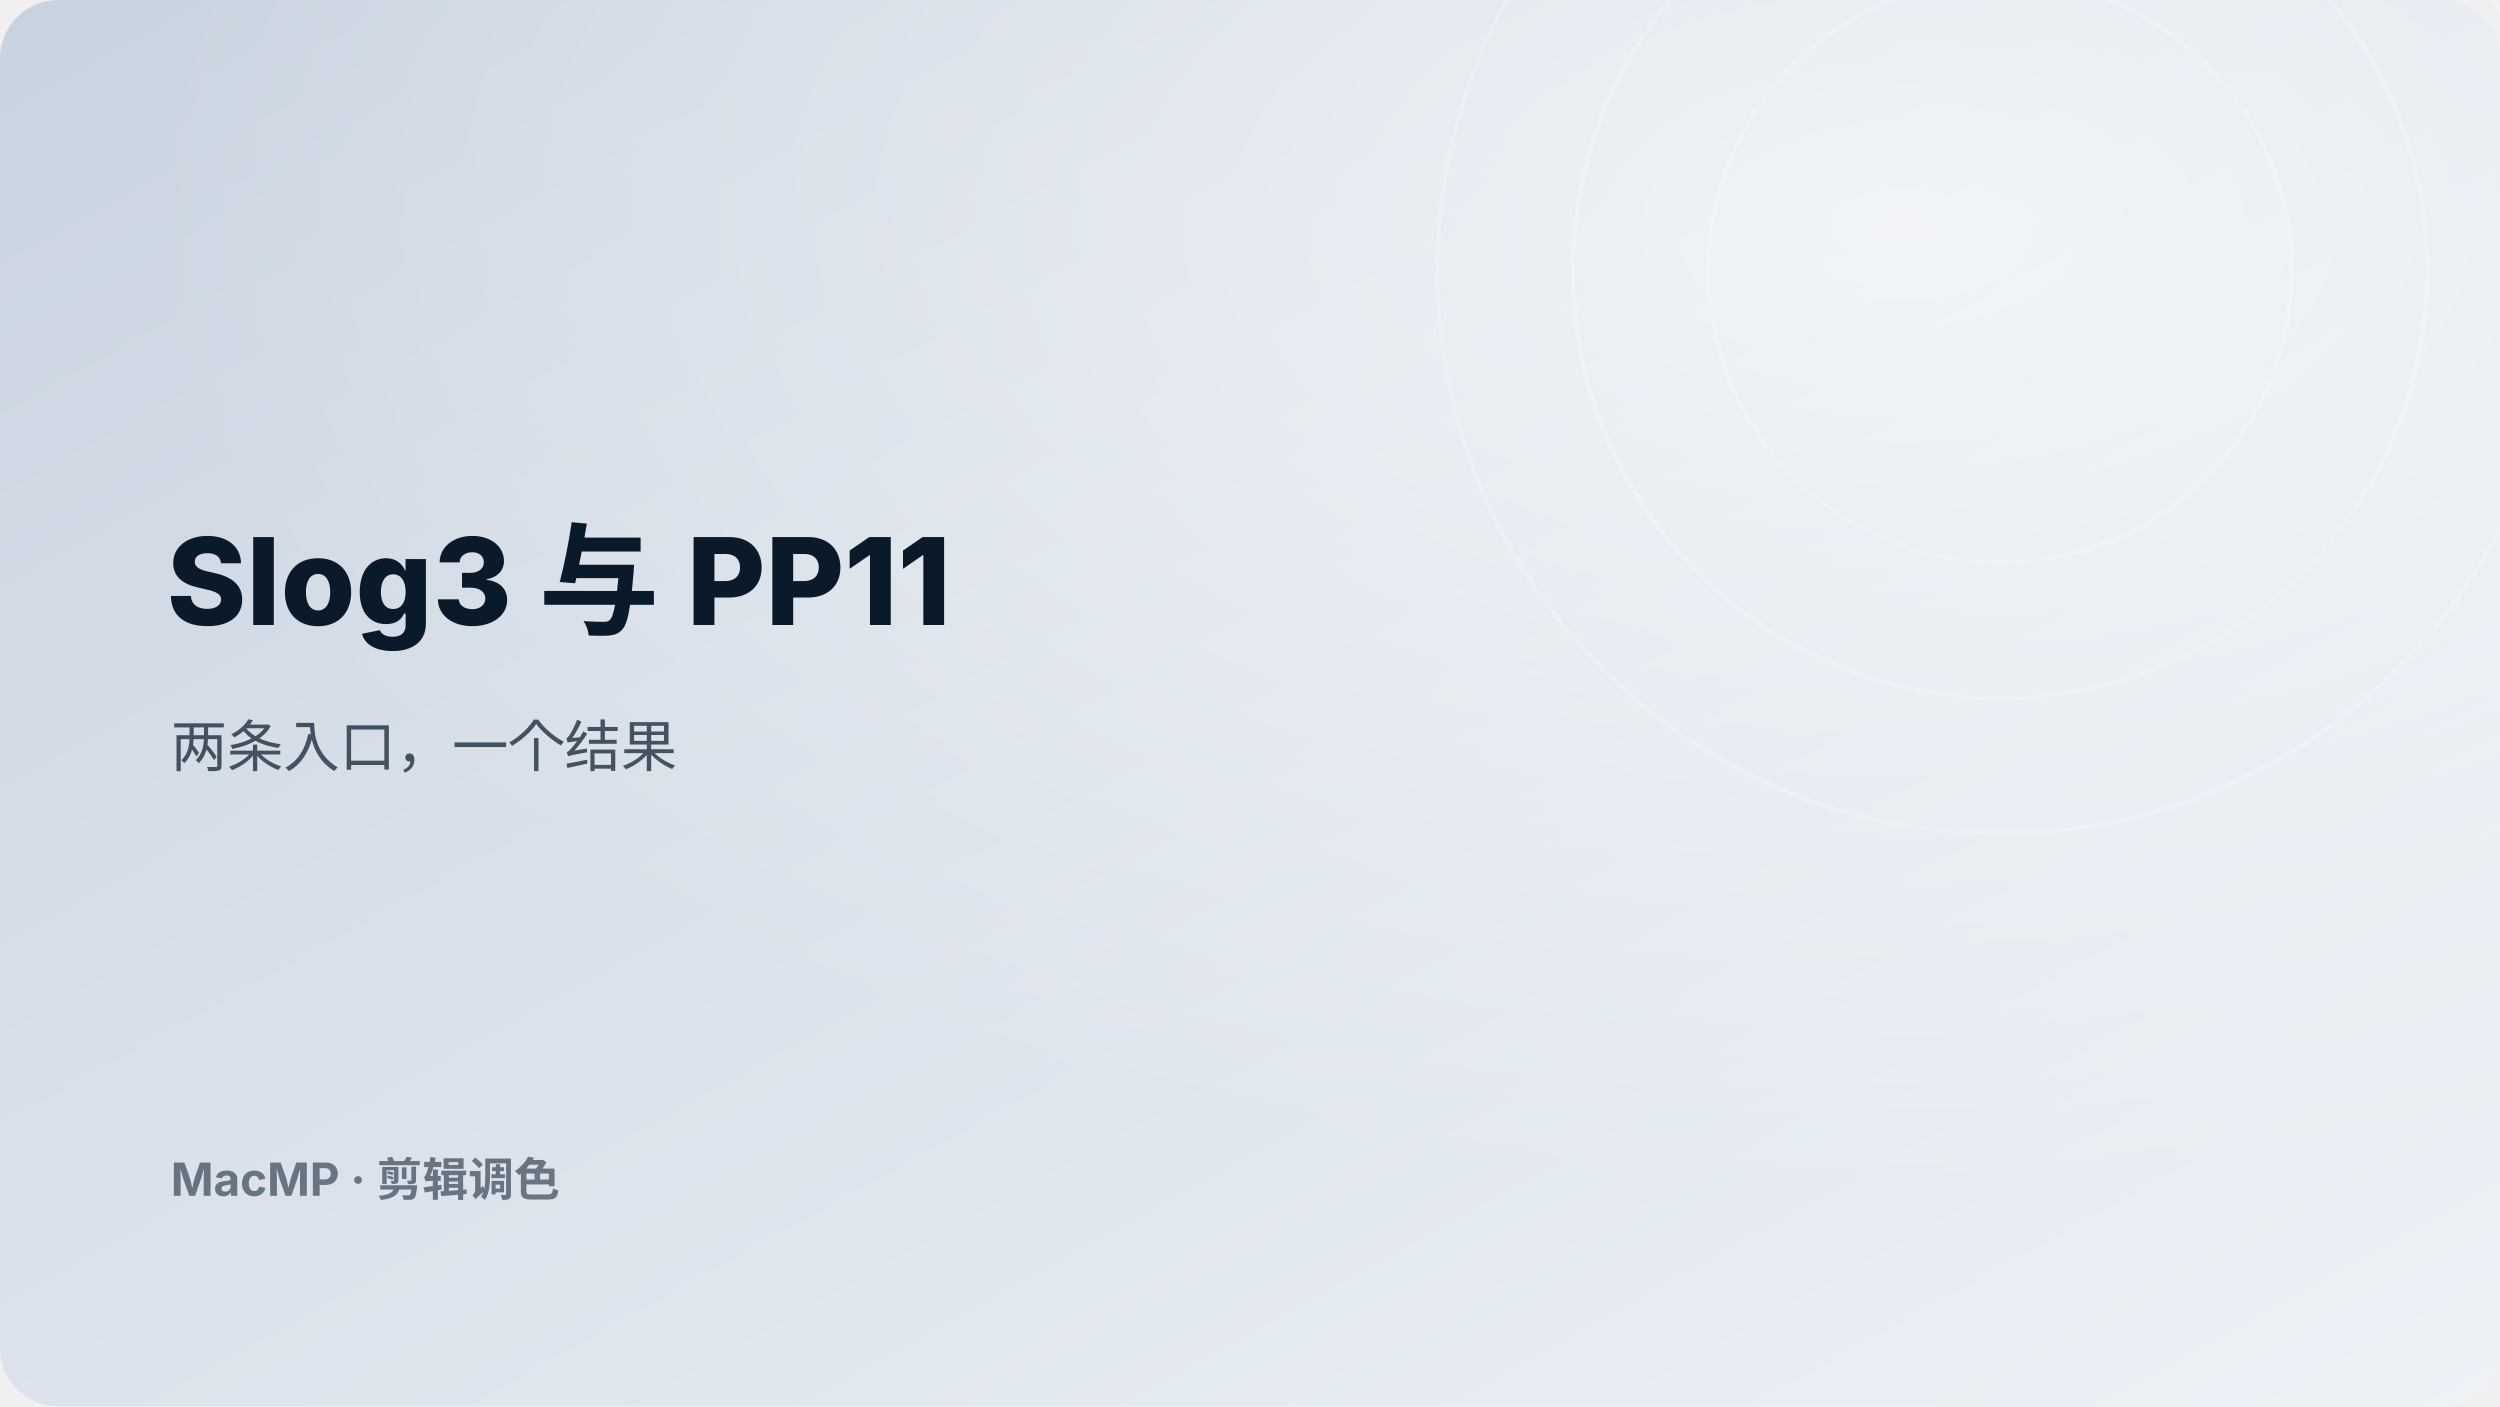
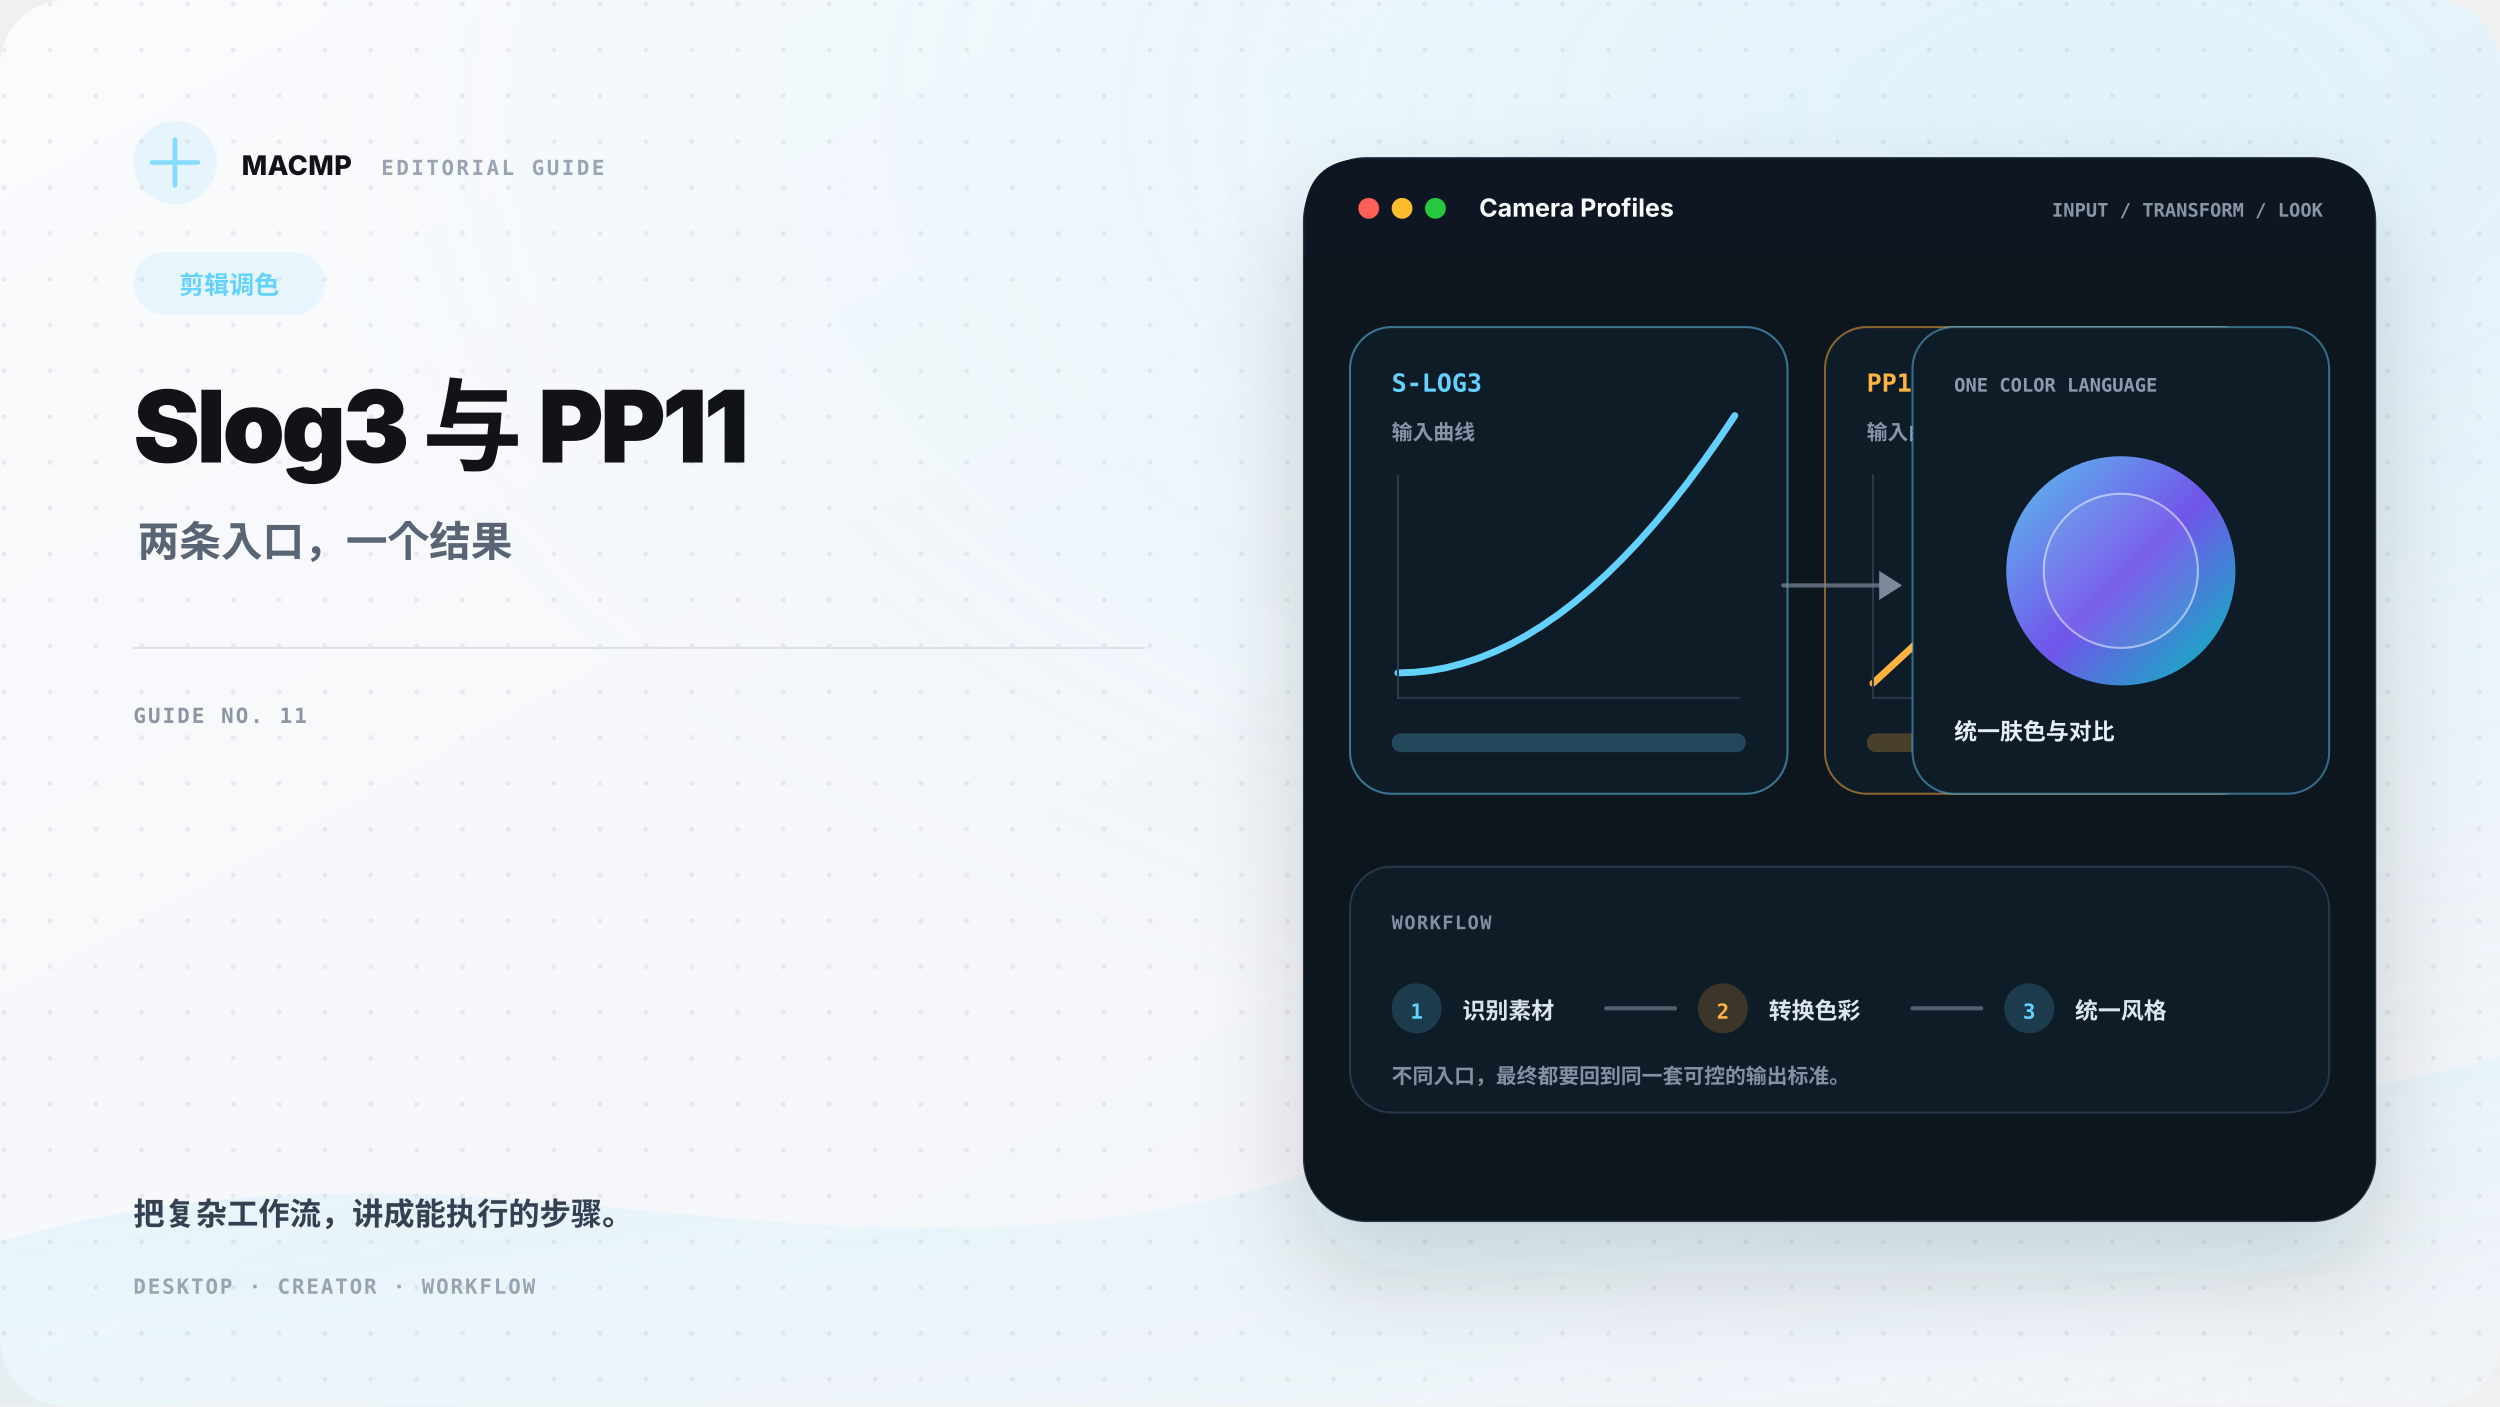
- <svg xmlns="http://www.w3.org/2000/svg" viewBox="0 0 1200 675" role="img" aria-labelledby="t">
+ <svg xmlns="http://www.w3.org/2000/svg" viewBox="0 0 1200 675" role="img" aria-labelledby="title">
  <defs>
-     <linearGradient id="bg" x1="0" y1="0" x2="1" y2="1">
-       <stop offset="0" stop-color="#c9d3e0" />
-       <stop offset="1" stop-color="#eef2f7" />
+     <linearGradient id="page" x1="0" y1="0" x2="1" y2="1">
+       <stop stop-color="#FAFBFD" />
+       <stop offset="1" stop-color="#F1F4F8" />
    </linearGradient>
-     <radialGradient id="glow" cx="76%" cy="16%" r="70%">
-       <stop offset="0" stop-color="#ffffff" stop-opacity=".62" />
-       <stop offset="1" stop-color="#ffffff" stop-opacity="0" />
+     <radialGradient id="halo" cx="84%" cy="8%" r="72%">
+       <stop stop-color="#64D2FF" stop-opacity=".15" />
+       <stop offset="1" stop-color="#64D2FF" stop-opacity="0" />
    </radialGradient>
+     <linearGradient id="accentWash" x1="0" y1="0" x2="1" y2="1">
+       <stop stop-color="#64D2FF" stop-opacity=".13" />
+       <stop offset="1" stop-color="#64D2FF" stop-opacity="0" />
+     </linearGradient>
+     <linearGradient id="mediaGradient" x1="0" y1="0" x2="1" y2="1">
+       <stop stop-color="#64D2FF" />
+       <stop offset=".52" stop-color="#7B5CFF" />
+       <stop offset="1" stop-color="#00D2C8" />
+     </linearGradient>
+     <filter id="shadow" x="-25%" y="-20%" width="160%" height="170%">
+       <feDropShadow dx="0" dy="24" stdDeviation="24" flood-color="#182033" flood-opacity=".16" />
+     </filter>
+     <pattern id="dots" width="22" height="22" patternUnits="userSpaceOnUse">
+       <circle cx="2" cy="2" r="1.2" fill="#172033" fill-opacity=".07" />
+     </pattern>
+     <clipPath id="windowClip">
+       <rect x="626" y="76" width="514" height="510" rx="30" />
+     </clipPath>
  </defs>
-   <rect width="1200" height="675" rx="28" fill="url(#bg)" />
-   <rect width="1200" height="675" rx="28" fill="url(#glow)" />
-   <g opacity=".18" fill="none" stroke="#fff" stroke-width="2">
-     <circle cx="960" cy="130" r="140" />
-     <circle cx="960" cy="130" r="205" />
-     <circle cx="960" cy="130" r="270" />
+   <rect width="1200" height="675" rx="32" fill="url(#page)" />
+   <rect width="1200" height="675" rx="32" fill="url(#dots)" />
+   <rect width="1200" height="675" rx="32" fill="url(#halo)" />
+   <path d="M0 596 C228 530 393 632 617 567 C823 507 1017 561 1200 507 V675 H0Z" fill="url(#accentWash)" />
+   <g transform="translate(64 58)">
+     <g>
+       <circle cx="20" cy="20" r="20" fill="#64D2FF" fill-opacity=".13" />
+       <path d="M20 9 L20 31 M9 20 L31 20" stroke="#64D2FF" stroke-width="2.2" stroke-linecap="round" opacity=".75" />
+     </g>
+     <text x="52" y="26" font-family="-apple-system,BlinkMacSystemFont,'PingFang SC','Hiragino Sans GB','Helvetica Neue',sans-serif" font-size="13" font-weight="800" fill="#111318" letter-spacing=".2">MACMP</text>
+     <text x="119" y="26" font-family="'SFMono-Regular',Menlo,Monaco,monospace" font-size="10" font-weight="700" fill="#9AA3B1" letter-spacing="1.2">EDITORIAL GUIDE</text>
+     <rect x="0" y="63" width="92" height="30" rx="15" fill="#64D2FF" fill-opacity=".12" />
+     <text x="46" y="83" font-family="-apple-system,BlinkMacSystemFont,'PingFang SC','Hiragino Sans GB','Helvetica Neue',sans-serif" font-size="12" font-weight="750" fill="#64D2FF" text-anchor="middle">剪辑调色</text>
+     <text x="0" y="164" font-family="-apple-system,BlinkMacSystemFont,'PingFang SC','Hiragino Sans GB','Helvetica Neue',sans-serif" font-size="48" font-weight="850" fill="#111318" letter-spacing="-1.7">Slog3 与 PP11</text>
+     <text x="2" y="209" font-family="-apple-system,BlinkMacSystemFont,'PingFang SC','Hiragino Sans GB','Helvetica Neue',sans-serif" font-size="20" font-weight="550" fill="#596474">两条入口，一个结果</text>
+     <line x1="0" y1="253" x2="486" y2="253" stroke="#DDE2EA" stroke-width="1" />
+     <text x="0" y="289" font-family="'SFMono-Regular',Menlo,Monaco,monospace" font-size="10" font-weight="750" fill="#8C95A3" letter-spacing="1">GUIDE NO. 11</text>
+     <text x="0" y="530" font-family="-apple-system,BlinkMacSystemFont,'PingFang SC','Hiragino Sans GB','Helvetica Neue',sans-serif" font-size="15" font-weight="650" fill="#354052">把复杂工作流，讲成能执行的步骤。</text>
+     <text x="0" y="563" font-family="'SFMono-Regular',Menlo,Monaco,monospace" font-size="10" font-weight="700" fill="#9AA3B1" letter-spacing=".9">DESKTOP · CREATOR · WORKFLOW</text>
  </g>
-   <text x="80" y="300" font-family="-apple-system,BlinkMacSystemFont,PingFang SC,Helvetica Neue,sans-serif" font-size="58" font-weight="800" fill="#0b1a2b">Slog3 与 PP11</text>
-   <text x="82" y="368" font-family="-apple-system,BlinkMacSystemFont,PingFang SC,Helvetica Neue,sans-serif" font-size="27" fill="#0b1a2b" opacity=".72">两条入口，一个结果</text>
-   <text x="82" y="574" font-family="-apple-system,BlinkMacSystemFont,PingFang SC,Helvetica Neue,sans-serif" font-size="22" font-weight="700" fill="#0b1a2b" opacity=".55">MacMP · 剪辑调色</text>
+   <g filter="url(#shadow)">
+     <rect x="626" y="76" width="514" height="510" rx="30" fill="#0B0F16" stroke="#2A3444" stroke-width="1.2" />
+     <path d="M626 106 Q626 76 656 76 H1110 Q1140 76 1140 106 V123 H626 Z" fill="#111722" />
+     <circle cx="657" cy="100" r="5" fill="#FF5F57" fill-opacity="1" stroke="none" stroke-opacity="1" stroke-width="1" />
+     <circle cx="673" cy="100" r="5" fill="#FEBC2E" fill-opacity="1" stroke="none" stroke-opacity="1" stroke-width="1" />
+     <circle cx="689" cy="100" r="5" fill="#28C840" fill-opacity="1" stroke="none" stroke-opacity="1" stroke-width="1" />
+     <text x="710" y="104" font-family="-apple-system,BlinkMacSystemFont,'PingFang SC','Hiragino Sans GB','Helvetica Neue',sans-serif" font-size="12" font-weight="700" fill="#F8FAFC">Camera Profiles</text>
+     <text x="1115" y="104" font-family="'SFMono-Regular',Menlo,Monaco,monospace" font-size="9" font-weight="700" fill="#8994A5" text-anchor="end">INPUT  /  TRANSFORM  /  LOOK</text>
+     <g clip-path="url(#windowClip)">
+       <rect x="626" y="123" width="514" height="463" fill="#0B0F16" />
+       <rect x="626" y="123" width="514" height="463" fill="#64D2FF" fill-opacity=".025" />
+       <rect x="648" y="157" width="210" height="224" rx="20" fill="#101A26" fill-opacity="1" stroke="#64D2FF" stroke-opacity="0.5" stroke-width="1" />
+       <text x="668" y="188" font-family="'SFMono-Regular',Menlo,Monaco,monospace" font-size="12" font-weight="850" fill="#64D2FF" fill-opacity="1" text-anchor="start">S-LOG3</text>
+       <text x="668" y="211" font-family="-apple-system,BlinkMacSystemFont,'PingFang SC','Hiragino Sans GB','Helvetica Neue',sans-serif" font-size="10" font-weight="650" fill="#8594A7" fill-opacity="1" text-anchor="start">输入曲线</text>
+       <path d="M671.0 323.0 L678.7 322.7 L686.4 321.9 L694.1 320.5 L701.8 318.5 L709.5 316.0 L717.2 312.9 L724.9 309.3 L732.6 305.1 L740.3 300.3 L748.0 295.0 L755.7 289.1 L763.4 282.7 L771.1 275.7 L778.8 268.1 L786.5 260.0 L794.2 251.3 L801.9 242.1 L809.6 232.3 L817.3 221.9 L825.0 211.0 L832.7 199.5" fill="none" stroke="#64D2FF" stroke-width="3.3" stroke-linecap="round" stroke-linejoin="round" />
+       <line x1="671" y1="335" x2="835" y2="335" stroke="#29384B" stroke-width="1" stroke-opacity="1" stroke-linecap="round" />
+       <line x1="671" y1="335" x2="671" y2="228" stroke="#29384B" stroke-width="1" stroke-opacity="1" stroke-linecap="round" />
+       <rect x="668" y="352" width="170" height="9" rx="4.5" fill="#64D2FF" fill-opacity="0.24" stroke="none" stroke-opacity="1" stroke-width="1" />
+       <rect x="876" y="157" width="210" height="224" rx="20" fill="#101A26" fill-opacity="1" stroke="#FFB340" stroke-opacity="0.5" stroke-width="1" />
+       <text x="896" y="188" font-family="'SFMono-Regular',Menlo,Monaco,monospace" font-size="12" font-weight="850" fill="#FFB340" fill-opacity="1" text-anchor="start">PP11</text>
+       <text x="896" y="211" font-family="-apple-system,BlinkMacSystemFont,'PingFang SC','Hiragino Sans GB','Helvetica Neue',sans-serif" font-size="10" font-weight="650" fill="#8594A7" fill-opacity="1" text-anchor="start">输入曲线</text>
+       <path d="M899.0 328.0 L906.7 320.9 L914.4 313.8 L922.1 306.7 L929.8 299.6 L937.5 292.5 L945.2 285.4 L952.9 278.3 L960.6 271.2 L968.3 264.1 L976.0 257.0 L983.7 249.9 L991.4 242.8 L999.1 235.7 L1006.8 228.6 L1014.5 221.5 L1022.2 214.4 L1029.9 207.3 L1037.6 200.2 L1045.3 193.1 L1053.0 186.0 L1060.7 178.9" fill="none" stroke="#FFB340" stroke-width="3.3" stroke-linecap="round" stroke-linejoin="round" />
+       <line x1="899" y1="335" x2="1063" y2="335" stroke="#29384B" stroke-width="1" stroke-opacity="1" stroke-linecap="round" />
+       <line x1="899" y1="335" x2="899" y2="228" stroke="#29384B" stroke-width="1" stroke-opacity="1" stroke-linecap="round" />
+       <rect x="896" y="352" width="170" height="9" rx="4.5" fill="#FFB340" fill-opacity="0.24" stroke="none" stroke-opacity="1" stroke-width="1" />
+       <line x1="856" y1="281" x2="902" y2="281" stroke="#7B899B" stroke-width="2" stroke-opacity="0.7" stroke-linecap="round" />
+       <path d="M902 274 l11 7 -11 7z" fill="#7B899B" />
+       <rect x="918" y="157" width="200" height="224" rx="20" fill="#101A26" fill-opacity="1" stroke="#64D2FF" stroke-opacity="0.45" stroke-width="1" />
+       <text x="938" y="188" font-family="'SFMono-Regular',Menlo,Monaco,monospace" font-size="9" font-weight="750" fill="#8C9AAF" fill-opacity="1" text-anchor="start">ONE COLOR LANGUAGE</text>
+       <circle cx="1018" cy="274" r="55" fill="url(#mediaGradient)" fill-opacity="1" stroke="none" stroke-opacity="1" stroke-width="1" />
+       <circle cx="1018" cy="274" r="55" fill="#000" fill-opacity="0.08" stroke="none" stroke-opacity="1" stroke-width="1" />
+       <circle cx="1018" cy="274" r="37" fill="#FFFFFF" fill-opacity="0.06" stroke="#FFFFFF" stroke-opacity="0.5" stroke-width="1" />
+       <text x="938" y="355" font-family="-apple-system,BlinkMacSystemFont,'PingFang SC','Hiragino Sans GB','Helvetica Neue',sans-serif" font-size="11" font-weight="700" fill="#E8EEF6" fill-opacity="1" text-anchor="start">统一肤色与对比</text>
+       <rect x="648" y="416" width="470" height="118" rx="20" fill="#101A26" fill-opacity="1" stroke="#27364A" stroke-opacity="1" stroke-width="1" />
+       <text x="668" y="446" font-family="'SFMono-Regular',Menlo,Monaco,monospace" font-size="9" font-weight="800" fill="#8190A4" fill-opacity="1" text-anchor="start" letter-spacing="0.65">WORKFLOW</text>
+       <circle cx="680" cy="484" r="12" fill="#64D2FF" fill-opacity="0.18" stroke="none" stroke-opacity="1" stroke-width="1" />
+       <text x="680" y="489" font-family="'SFMono-Regular',Menlo,Monaco,monospace" font-size="10" font-weight="800" fill="#64D2FF" fill-opacity="1" text-anchor="middle">1</text>
+       <text x="702" y="489" font-family="-apple-system,BlinkMacSystemFont,'PingFang SC','Hiragino Sans GB','Helvetica Neue',sans-serif" font-size="11" font-weight="650" fill="#DCE4ED" fill-opacity="1" text-anchor="start">识别素材</text>
+       <line x1="771" y1="484" x2="804" y2="484" stroke="#6E7C8F" stroke-width="2" stroke-opacity="0.7" stroke-linecap="round" />
+       <circle cx="827" cy="484" r="12" fill="#FFB340" fill-opacity="0.18" stroke="none" stroke-opacity="1" stroke-width="1" />
+       <text x="827" y="489" font-family="'SFMono-Regular',Menlo,Monaco,monospace" font-size="10" font-weight="800" fill="#FFB340" fill-opacity="1" text-anchor="middle">2</text>
+       <text x="849" y="489" font-family="-apple-system,BlinkMacSystemFont,'PingFang SC','Hiragino Sans GB','Helvetica Neue',sans-serif" font-size="11" font-weight="650" fill="#DCE4ED" fill-opacity="1" text-anchor="start">转换色彩</text>
+       <line x1="918" y1="484" x2="951" y2="484" stroke="#6E7C8F" stroke-width="2" stroke-opacity="0.7" stroke-linecap="round" />
+       <circle cx="974" cy="484" r="12" fill="#64D2FF" fill-opacity="0.18" stroke="none" stroke-opacity="1" stroke-width="1" />
+       <text x="974" y="489" font-family="'SFMono-Regular',Menlo,Monaco,monospace" font-size="10" font-weight="800" fill="#64D2FF" fill-opacity="1" text-anchor="middle">3</text>
+       <text x="996" y="489" font-family="-apple-system,BlinkMacSystemFont,'PingFang SC','Hiragino Sans GB','Helvetica Neue',sans-serif" font-size="11" font-weight="650" fill="#DCE4ED" fill-opacity="1" text-anchor="start">统一风格</text>
+       <text x="668" y="520" font-family="-apple-system,BlinkMacSystemFont,'PingFang SC','Hiragino Sans GB','Helvetica Neue',sans-serif" font-size="10" font-weight="550" fill="#8290A4" fill-opacity="1" text-anchor="start">不同入口，最终都要回到同一套可控的输出标准。</text>
+     </g>
+   </g>
</svg>
